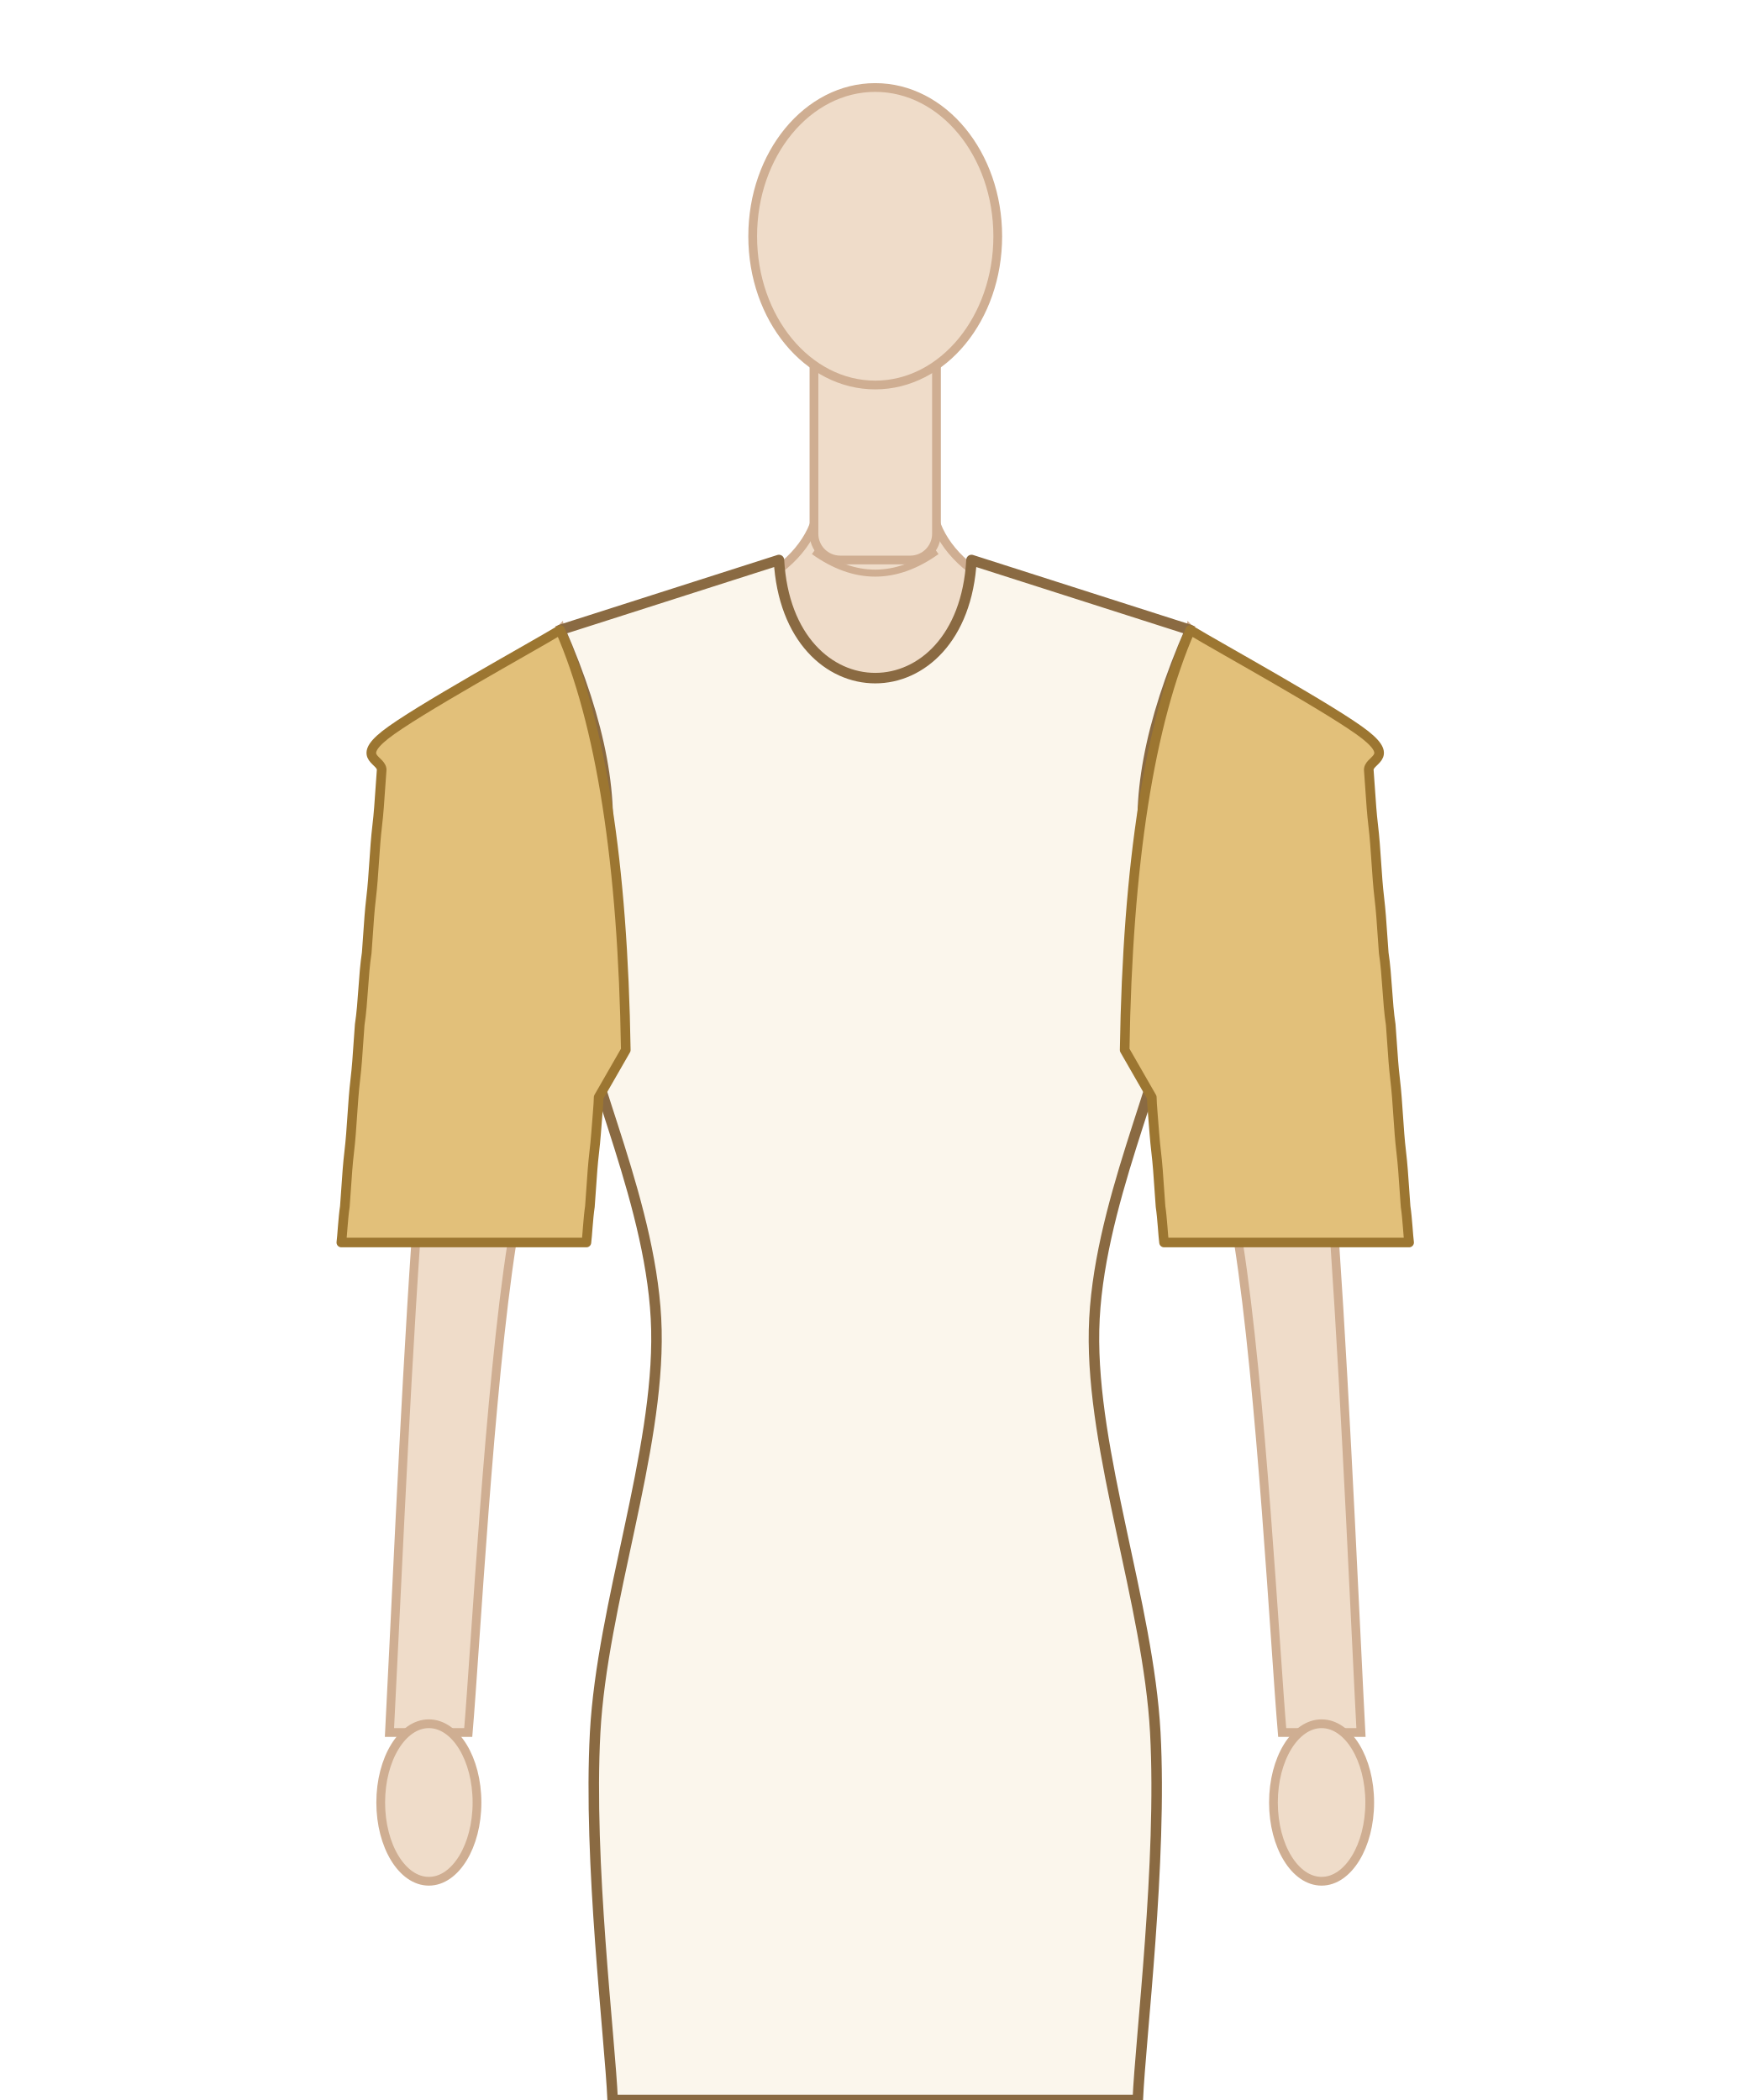
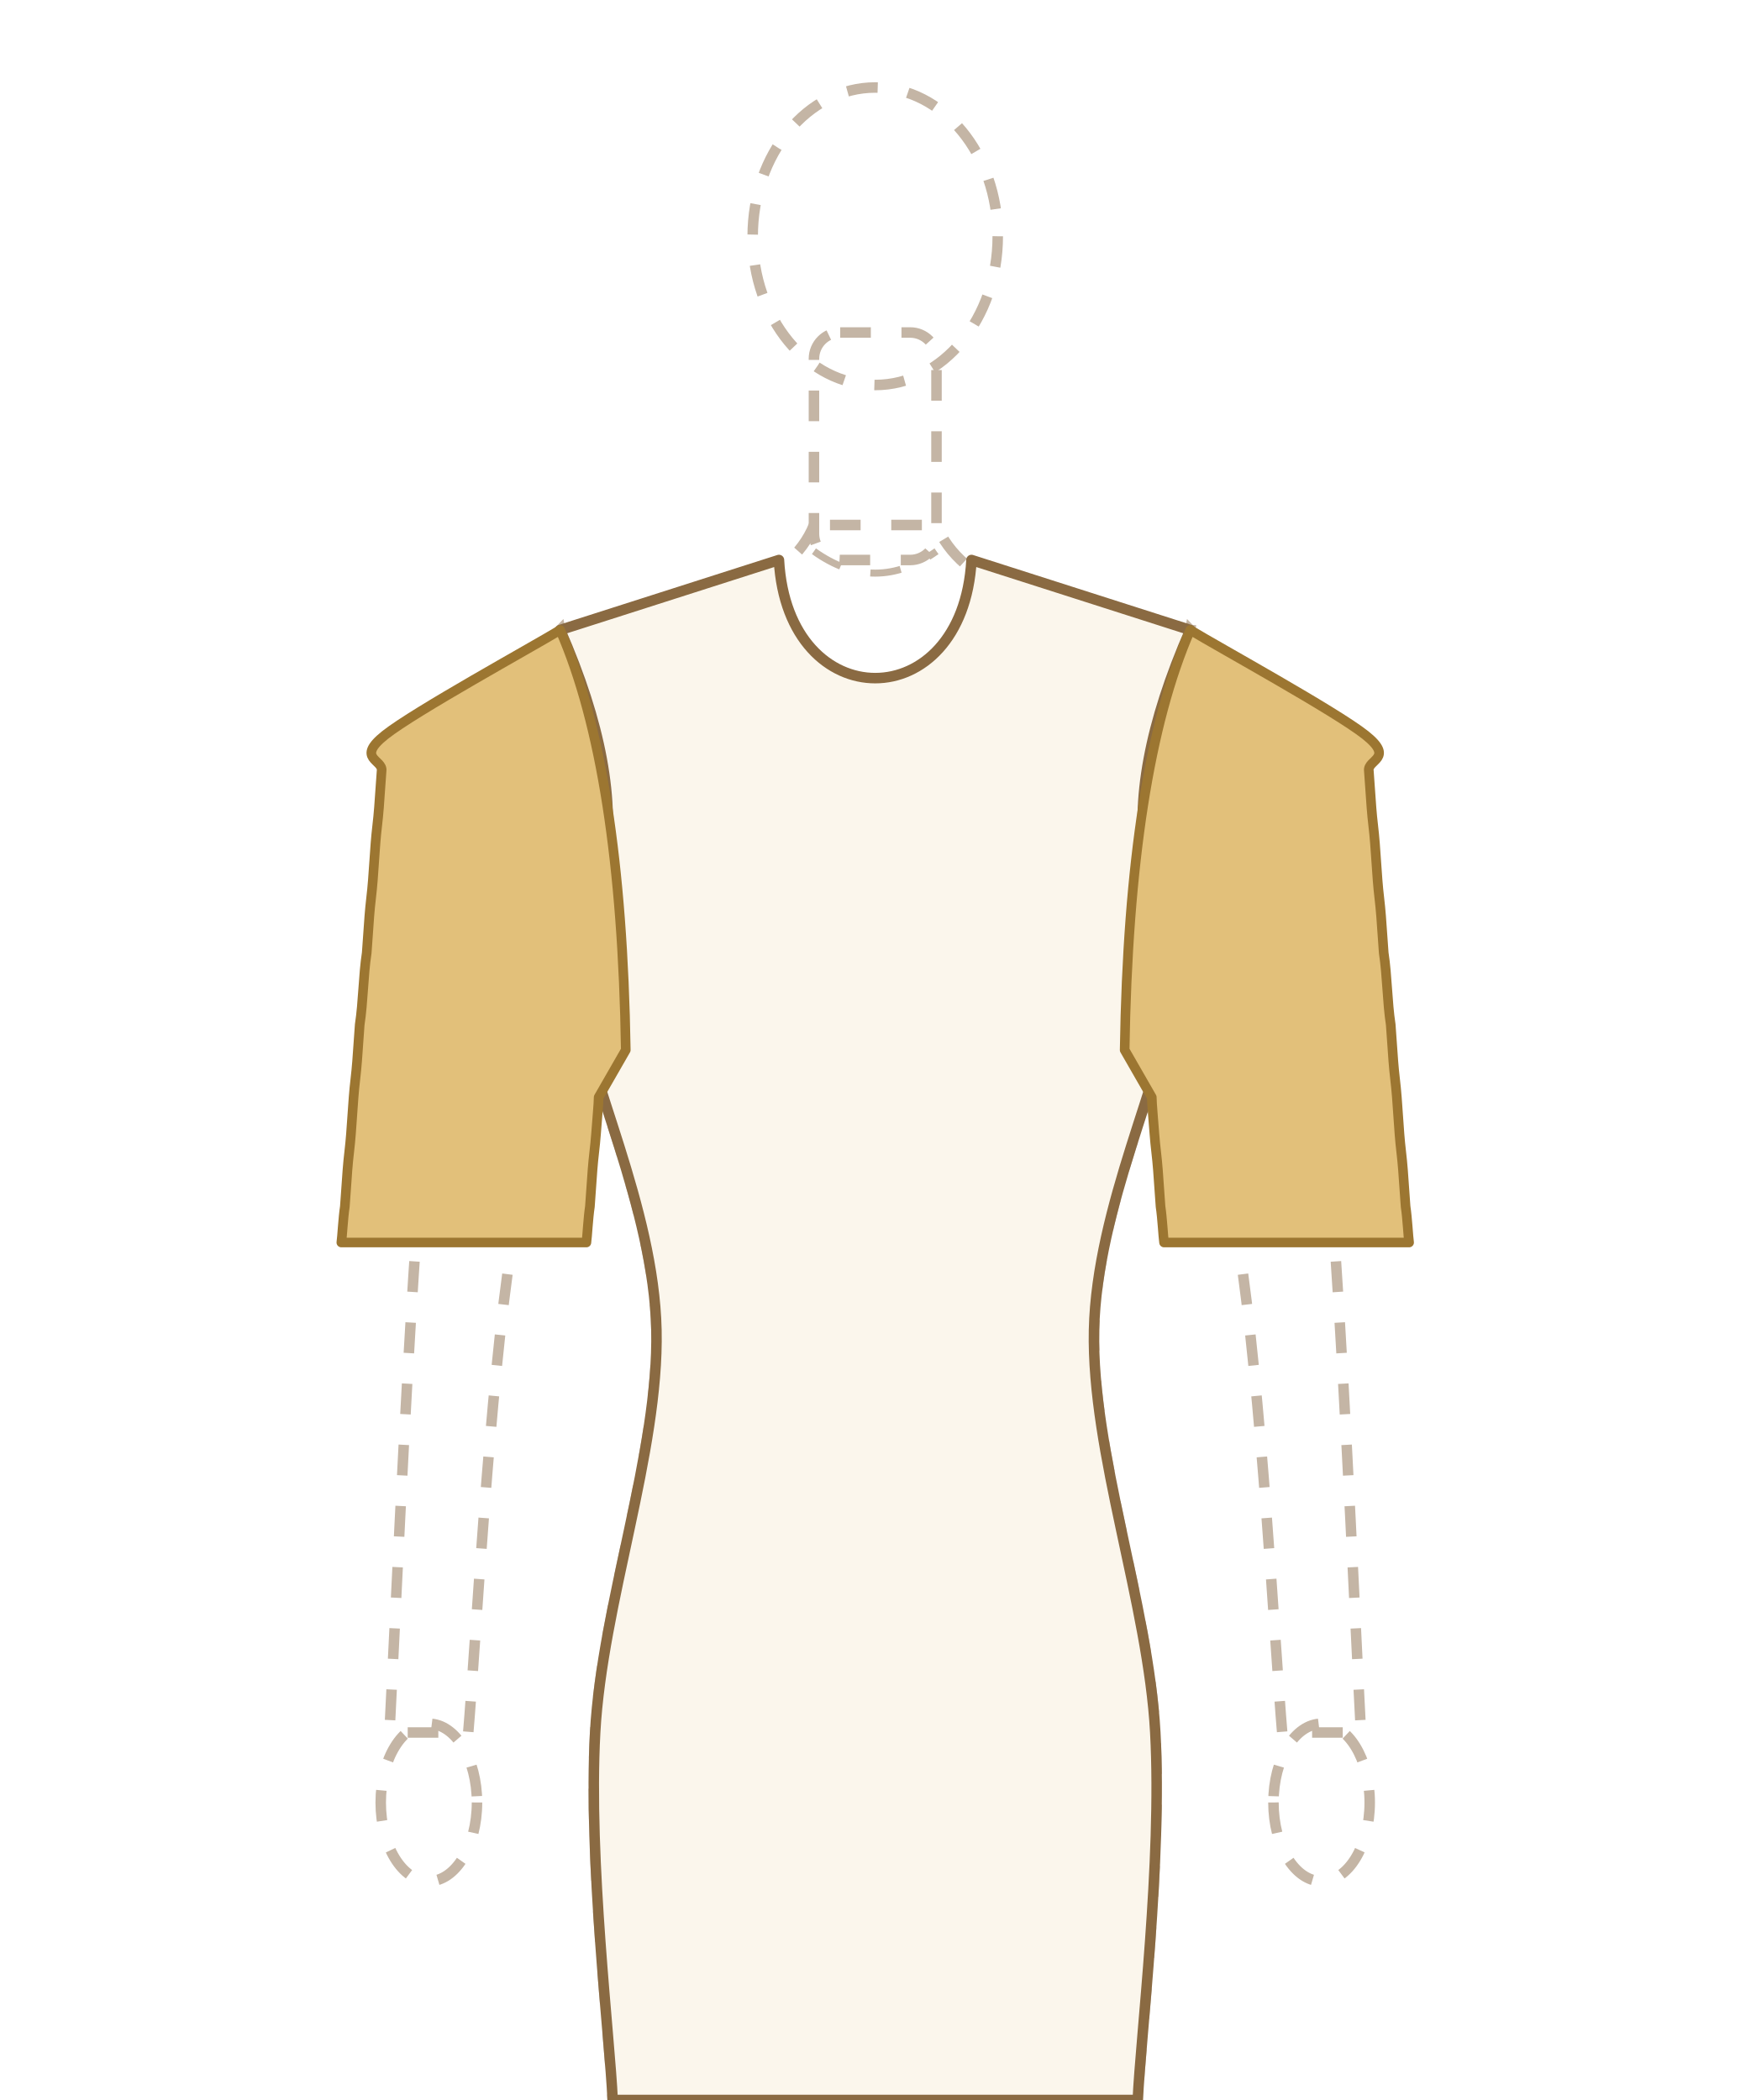
<svg xmlns="http://www.w3.org/2000/svg" viewBox="0 0 200 240" width="200" height="240">
-   <path d="M 64 72 L 52.5 84 C 51.7 93.7, 48.8 123, 47.5 142 C 46.2 161, 45 188.7, 44.5 198 L 53.5 198 C 54.3 188.7, 55.9 158.5, 58.5 142 C 61.1 125.5, 67.3 106.2, 69 99 Z" fill="#efdcc9" stroke="#cfae92" stroke-width="1" />
-   <ellipse cx="49" cy="206" rx="5.5" ry="9" fill="#efdcc9" stroke="#cfae92" stroke-width="1" />
+   <path d="M 64 72 L 52.5 84 C 51.7 93.7, 48.8 123, 47.5 142 C 46.2 161, 45 188.7, 44.5 198 L 53.5 198 C 54.3 188.7, 55.9 158.5, 58.5 142 C 61.1 125.5, 67.3 106.2, 69 99 Z" fill="none" stroke="#c4b5a5" stroke-width="1.2" stroke-dasharray="3.5 3.5" />
+   <ellipse cx="49" cy="206" rx="5.5" ry="9" fill="none" stroke="#c4b5a5" stroke-width="1.2" stroke-dasharray="3.5 3.5" />
  <g transform="matrix(-1 0 0 1 200 0)">
-     <path d="M 64 72 L 52.5 84 C 51.7 93.7, 48.8 123, 47.5 142 C 46.2 161, 45 188.7, 44.5 198 L 53.5 198 C 54.3 188.7, 55.9 158.5, 58.5 142 C 61.1 125.5, 67.3 106.2, 69 99 Z" fill="#efdcc9" stroke="#cfae92" stroke-width="1" />
-     <ellipse cx="49" cy="206" rx="5.5" ry="9" fill="#efdcc9" stroke="#cfae92" stroke-width="1" />
+     <path d="M 64 72 L 52.5 84 C 51.7 93.7, 48.8 123, 47.5 142 C 46.2 161, 45 188.7, 44.5 198 L 53.5 198 C 54.3 188.7, 55.9 158.5, 58.5 142 C 61.1 125.5, 67.3 106.2, 69 99 Z" fill="none" stroke="#c4b5a5" stroke-width="1.2" stroke-dasharray="3.5 3.5" />
+     <ellipse cx="49" cy="206" rx="5.5" ry="9" fill="none" stroke="#c4b5a5" stroke-width="1.2" stroke-dasharray="3.5 3.5" />
  </g>
-   <path d="M 93 60 Q 89 70 64 72 Q 66 88 69 99 C 68.5 101.5, 65 105.2, 66 114 C 67 122.8, 74.7 138, 75 152 C 75.3 166, 68.8 183.3, 68 198 C 67.2 212.7, 69.7 233, 70 240 L 130 240 C 130.3 233, 132.8 212.7, 132 198 C 131.2 183.3, 124.7 166, 125 152 C 125.3 138, 133 122.8, 134 114 C 135 105.2, 131.5 101.5, 131 99 Q 134 88 136 72 Q 111 70 107 60 Z" fill="#efdcc9" stroke="#cfae92" stroke-width="1" />
-   <rect x="93" y="38" width="14" height="26" rx="3" fill="#efdcc9" stroke="#cfae92" stroke-width="1" />
-   <ellipse cx="100" cy="27" rx="14" ry="17" fill="#efdcc9" stroke="#cfae92" stroke-width="1" />
-   <path d="M 93 63 Q 100 68 107 63" fill="none" stroke="#cfae92" stroke-width="0.8" />
+   <path d="M 93 60 Q 89 70 64 72 Q 66 88 69 99 C 68.5 101.5, 65 105.2, 66 114 C 67 122.8, 74.7 138, 75 152 C 75.3 166, 68.8 183.3, 68 198 C 67.2 212.7, 69.7 233, 70 240 L 130 240 C 130.3 233, 132.8 212.7, 132 198 C 131.2 183.3, 124.7 166, 125 152 C 125.3 138, 133 122.8, 134 114 C 135 105.2, 131.5 101.5, 131 99 Q 134 88 136 72 Q 111 70 107 60 Z" fill="none" stroke="#c4b5a5" stroke-width="1.2" stroke-dasharray="3.5 3.5" />
+   <rect x="93" y="38" width="14" height="26" rx="3" fill="none" stroke="#c4b5a5" stroke-width="1.2" stroke-dasharray="3.5 3.5" />
+   <ellipse cx="100" cy="27" rx="14" ry="17" fill="none" stroke="#c4b5a5" stroke-width="1.2" stroke-dasharray="3.5 3.5" />
+   <path d="M 93 63 Q 100 68 107 63" fill="none" stroke="#c4b5a5" stroke-width="0.8" stroke-dasharray="3.5 3.5" />
  <path d="M 64 72 L 89 64 C 90 82, 110 82, 111 64 L 136 72 Q 129 88 131 99 C 131.5 101.5, 135 105.2, 134 114 C 133 122.8, 125.3 138, 125 152 C 124.7 166, 131.2 183.3, 132 198 C 132.8 212.7, 130.3 233, 130 240 L 70 240 C 69.7 233, 67.2 212.7, 68 198 C 68.8 183.3, 75.3 166, 75 152 C 74.7 138, 67 122.8, 66 114 C 65 105.2, 68.5 101.5, 69 99 Q 71 88 64 72 Z" fill="#fbf6ec" stroke="#8a6a42" stroke-width="1.2" stroke-linejoin="round" />
  <path d="M 64 72 C 60.7 74, 47.4 81.3, 44 84 C 40.6 86.7, 43.8 86.8, 43.6 88.1 C 43.5 89.5, 43.4 90.9, 43.3 92.3 C 43.2 93.7, 43 95, 42.9 96.4 C 42.8 97.8, 42.7 99.2, 42.6 100.6 C 42.5 102, 42.3 103.3, 42.2 104.7 C 42.1 106.1, 42 107.5, 41.9 108.9 C 41.7 110.2, 41.6 111.6, 41.5 113 C 41.4 114.4, 41.3 115.8, 41.1 117.1 C 41 118.5, 40.9 119.9, 40.8 121.3 C 40.7 122.7, 40.5 124, 40.4 125.4 C 40.3 126.8, 40.2 128.2, 40.1 129.6 C 40 131, 39.8 132.3, 39.7 133.7 C 39.6 135.1, 39.5 136.5, 39.4 137.9 C 39.2 139.2, 39.1 141.3, 39 142 L 67 142 C 67.1 141.3, 67.2 139.2, 67.4 137.9 C 67.5 136.5, 67.6 135.1, 67.7 133.7 C 67.8 132.3, 68 131, 68.1 129.6 C 68.2 128.2, 68.4 126.1, 68.4 125.4 L 71.5 120 Q 71 88 64 72 Z" fill="#e2c07a" stroke="#9c7631" stroke-width="1.1" stroke-linejoin="round" />
  <g transform="matrix(-1 0 0 1 200 0)">
    <path d="M 64 72 C 60.7 74, 47.4 81.3, 44 84 C 40.6 86.7, 43.8 86.8, 43.6 88.1 C 43.5 89.5, 43.4 90.9, 43.3 92.3 C 43.2 93.7, 43 95, 42.9 96.4 C 42.8 97.8, 42.7 99.2, 42.6 100.6 C 42.5 102, 42.3 103.3, 42.2 104.7 C 42.1 106.1, 42 107.5, 41.9 108.9 C 41.7 110.2, 41.6 111.6, 41.5 113 C 41.4 114.4, 41.3 115.8, 41.1 117.1 C 41 118.5, 40.9 119.9, 40.8 121.3 C 40.7 122.7, 40.5 124, 40.4 125.4 C 40.3 126.8, 40.2 128.2, 40.1 129.6 C 40 131, 39.8 132.3, 39.7 133.7 C 39.6 135.1, 39.5 136.5, 39.4 137.9 C 39.2 139.2, 39.1 141.3, 39 142 L 67 142 C 67.1 141.3, 67.2 139.2, 67.4 137.9 C 67.5 136.5, 67.6 135.1, 67.7 133.7 C 67.8 132.3, 68 131, 68.1 129.6 C 68.2 128.2, 68.4 126.1, 68.4 125.4 L 71.5 120 Q 71 88 64 72 Z" fill="#e2c07a" stroke="#9c7631" stroke-width="1.1" stroke-linejoin="round" />
  </g>
</svg>
